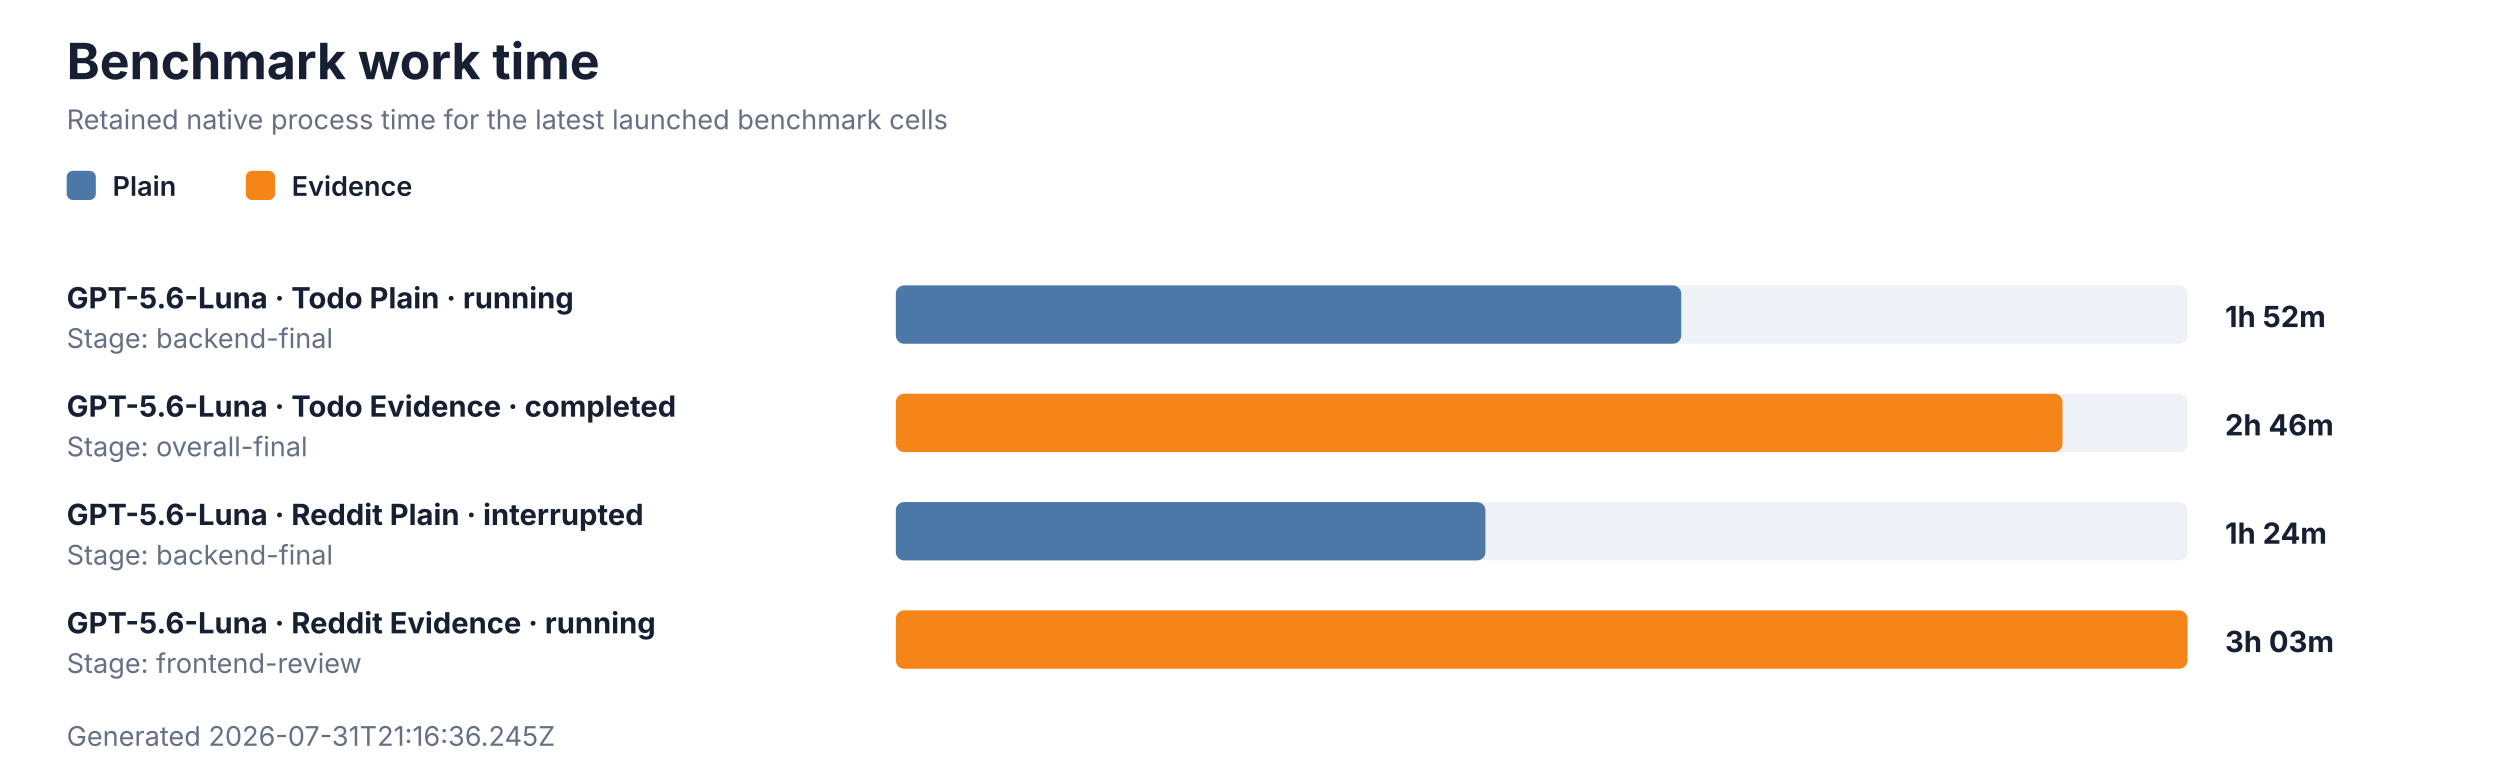
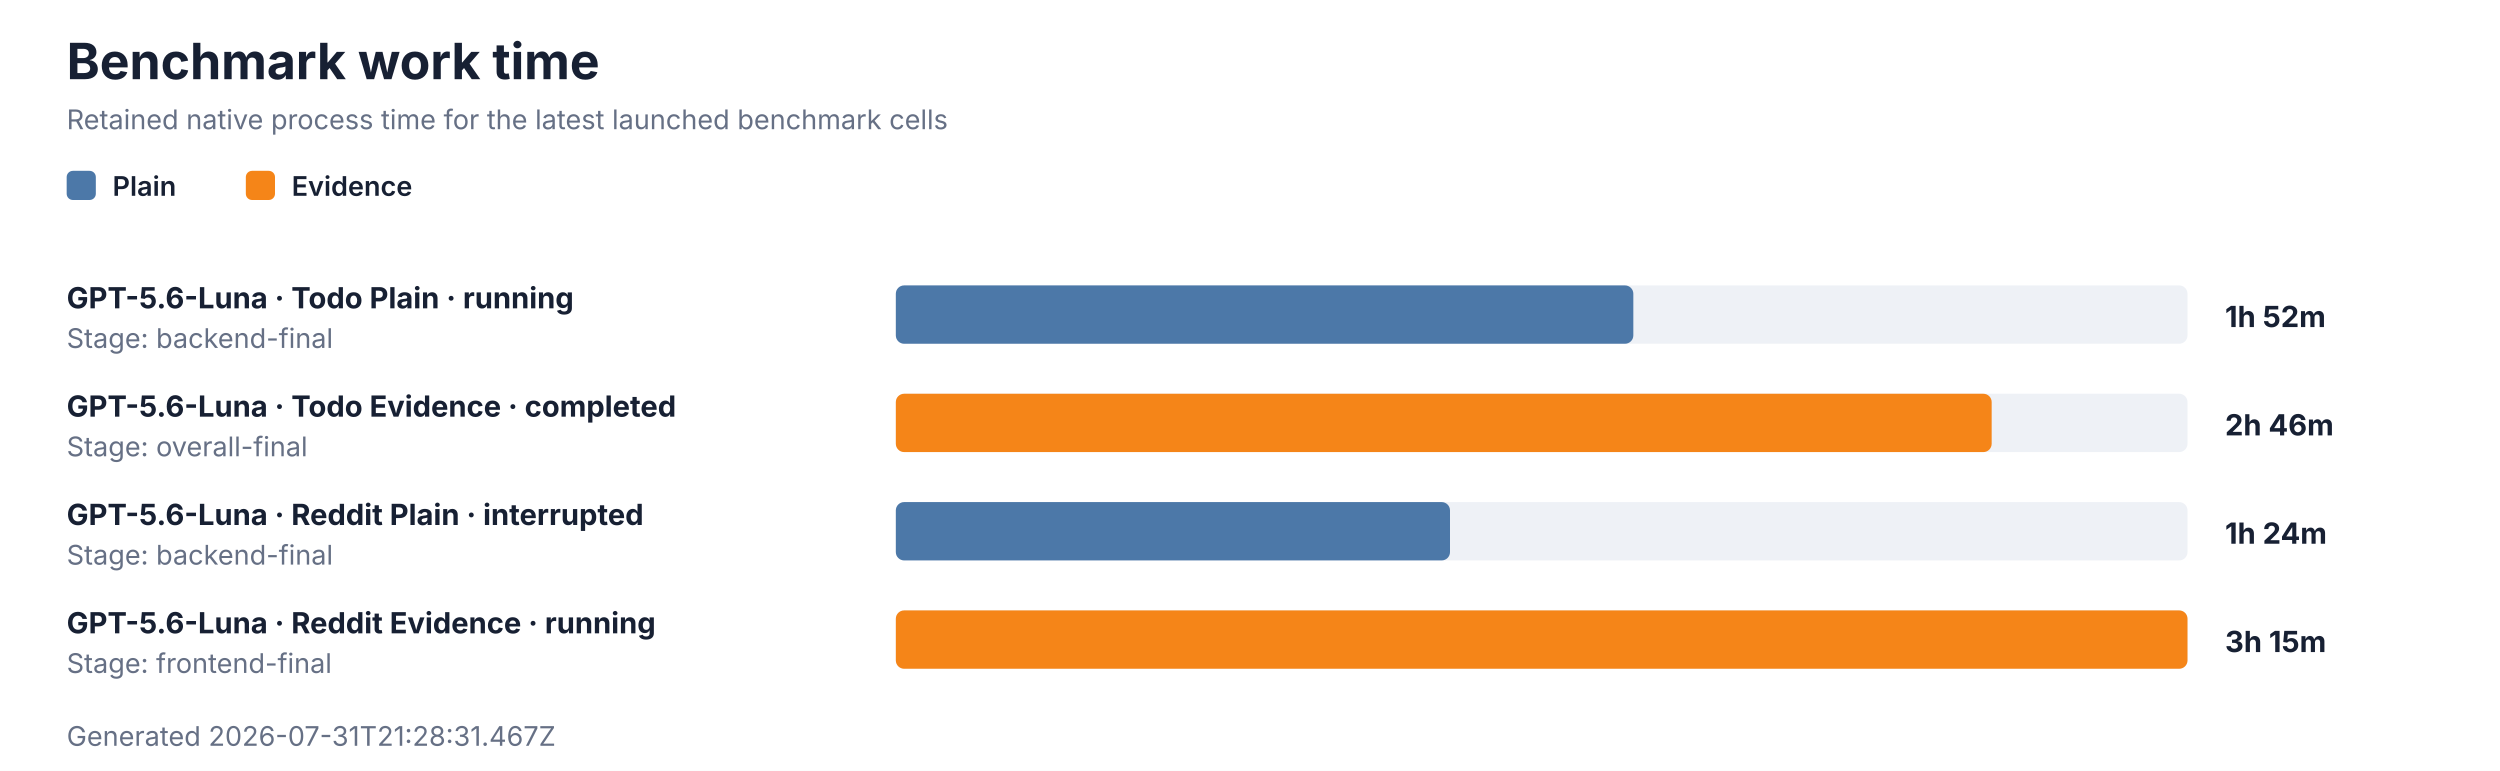
<svg xmlns="http://www.w3.org/2000/svg" role="img" aria-labelledby="title description" viewBox="0 0 1200 370" width="1200" height="370">
  <style>
  text { font-family: Inter, ui-sans-serif, system-ui, -apple-system, BlinkMacSystemFont, 'Segoe UI', sans-serif; fill: #172033; }
  .title { font-size: 24px; font-weight: 700; }
  .subtitle, .stage, .generated { font-size: 13px; fill: #667085; }
  .label { font-size: 14px; font-weight: 650; }
  .value { font-size: 14px; font-weight: 700; }
  .legend { font-size: 13px; font-weight: 600; }
  .empty { font-size: 15px; fill: #667085; }
  .track { fill: #eef1f6; }
</style>
  <rect width="1200" height="370" fill="#ffffff" />
  <text x="32" y="38" class="title">Benchmark work time</text>
  <text x="32" y="62" class="subtitle">Retained native process time for the latest launched benchmark cells</text>
  <rect x="32" y="82" width="14" height="14" rx="3" fill="#4c78a8" />
  <text x="54" y="94" class="legend">Plain</text>
  <rect x="118" y="82" width="14" height="14" rx="3" fill="#f58518" />
  <text x="140" y="94" class="legend">Evidence</text>
  <text x="32" y="148" class="label">GPT-5.6-Luna · Todo Plain · running</text>
  <text x="32" y="167" class="stage">Stage: backend-final</text>
  <rect x="430" y="137" width="620" height="28" rx="4" class="track" />
-   <rect x="430" y="137" width="377" height="28" rx="4" fill="#4c78a8" />
+   <rect x="430" y="137" width="354" height="28" rx="4" fill="#4c78a8" />
  <text x="1068" y="157" class="value">1h 52m</text>
  <text x="32" y="200" class="label">GPT-5.6-Luna · Todo Evidence · completed</text>
  <text x="32" y="219" class="stage">Stage: overall-final</text>
  <rect x="430" y="189" width="620" height="28" rx="4" class="track" />
-   <rect x="430" y="189" width="560" height="28" rx="4" fill="#f58518" />
+   <rect x="430" y="189" width="526" height="28" rx="4" fill="#f58518" />
  <text x="1068" y="209" class="value">2h 46m</text>
  <text x="32" y="252" class="label">GPT-5.6-Luna · Reddit Plain · interrupted</text>
  <text x="32" y="271" class="stage">Stage: backend-final</text>
  <rect x="430" y="241" width="620" height="28" rx="4" class="track" />
-   <rect x="430" y="241" width="283" height="28" rx="4" fill="#4c78a8" />
+   <rect x="430" y="241" width="266" height="28" rx="4" fill="#4c78a8" />
  <text x="1068" y="261" class="value">1h 24m</text>
  <text x="32" y="304" class="label">GPT-5.6-Luna · Reddit Evidence · running</text>
-   <text x="32" y="323" class="stage">Stage: frontend-review</text>
+   <text x="32" y="323" class="stage">Stage: frontend-final</text>
  <rect x="430" y="293" width="620" height="28" rx="4" class="track" />
  <rect x="430" y="293" width="620" height="28" rx="4" fill="#f58518" />
-   <text x="1068" y="313" class="value">3h 03m</text>
-   <text x="32" y="358" class="generated">Generated 2026-07-31T21:16:36.245Z</text>
+   <text x="1068" y="313" class="value">3h 15m</text>
+   <text x="32" y="358" class="generated">Generated 2026-07-31T21:28:31.467Z</text>
</svg>
